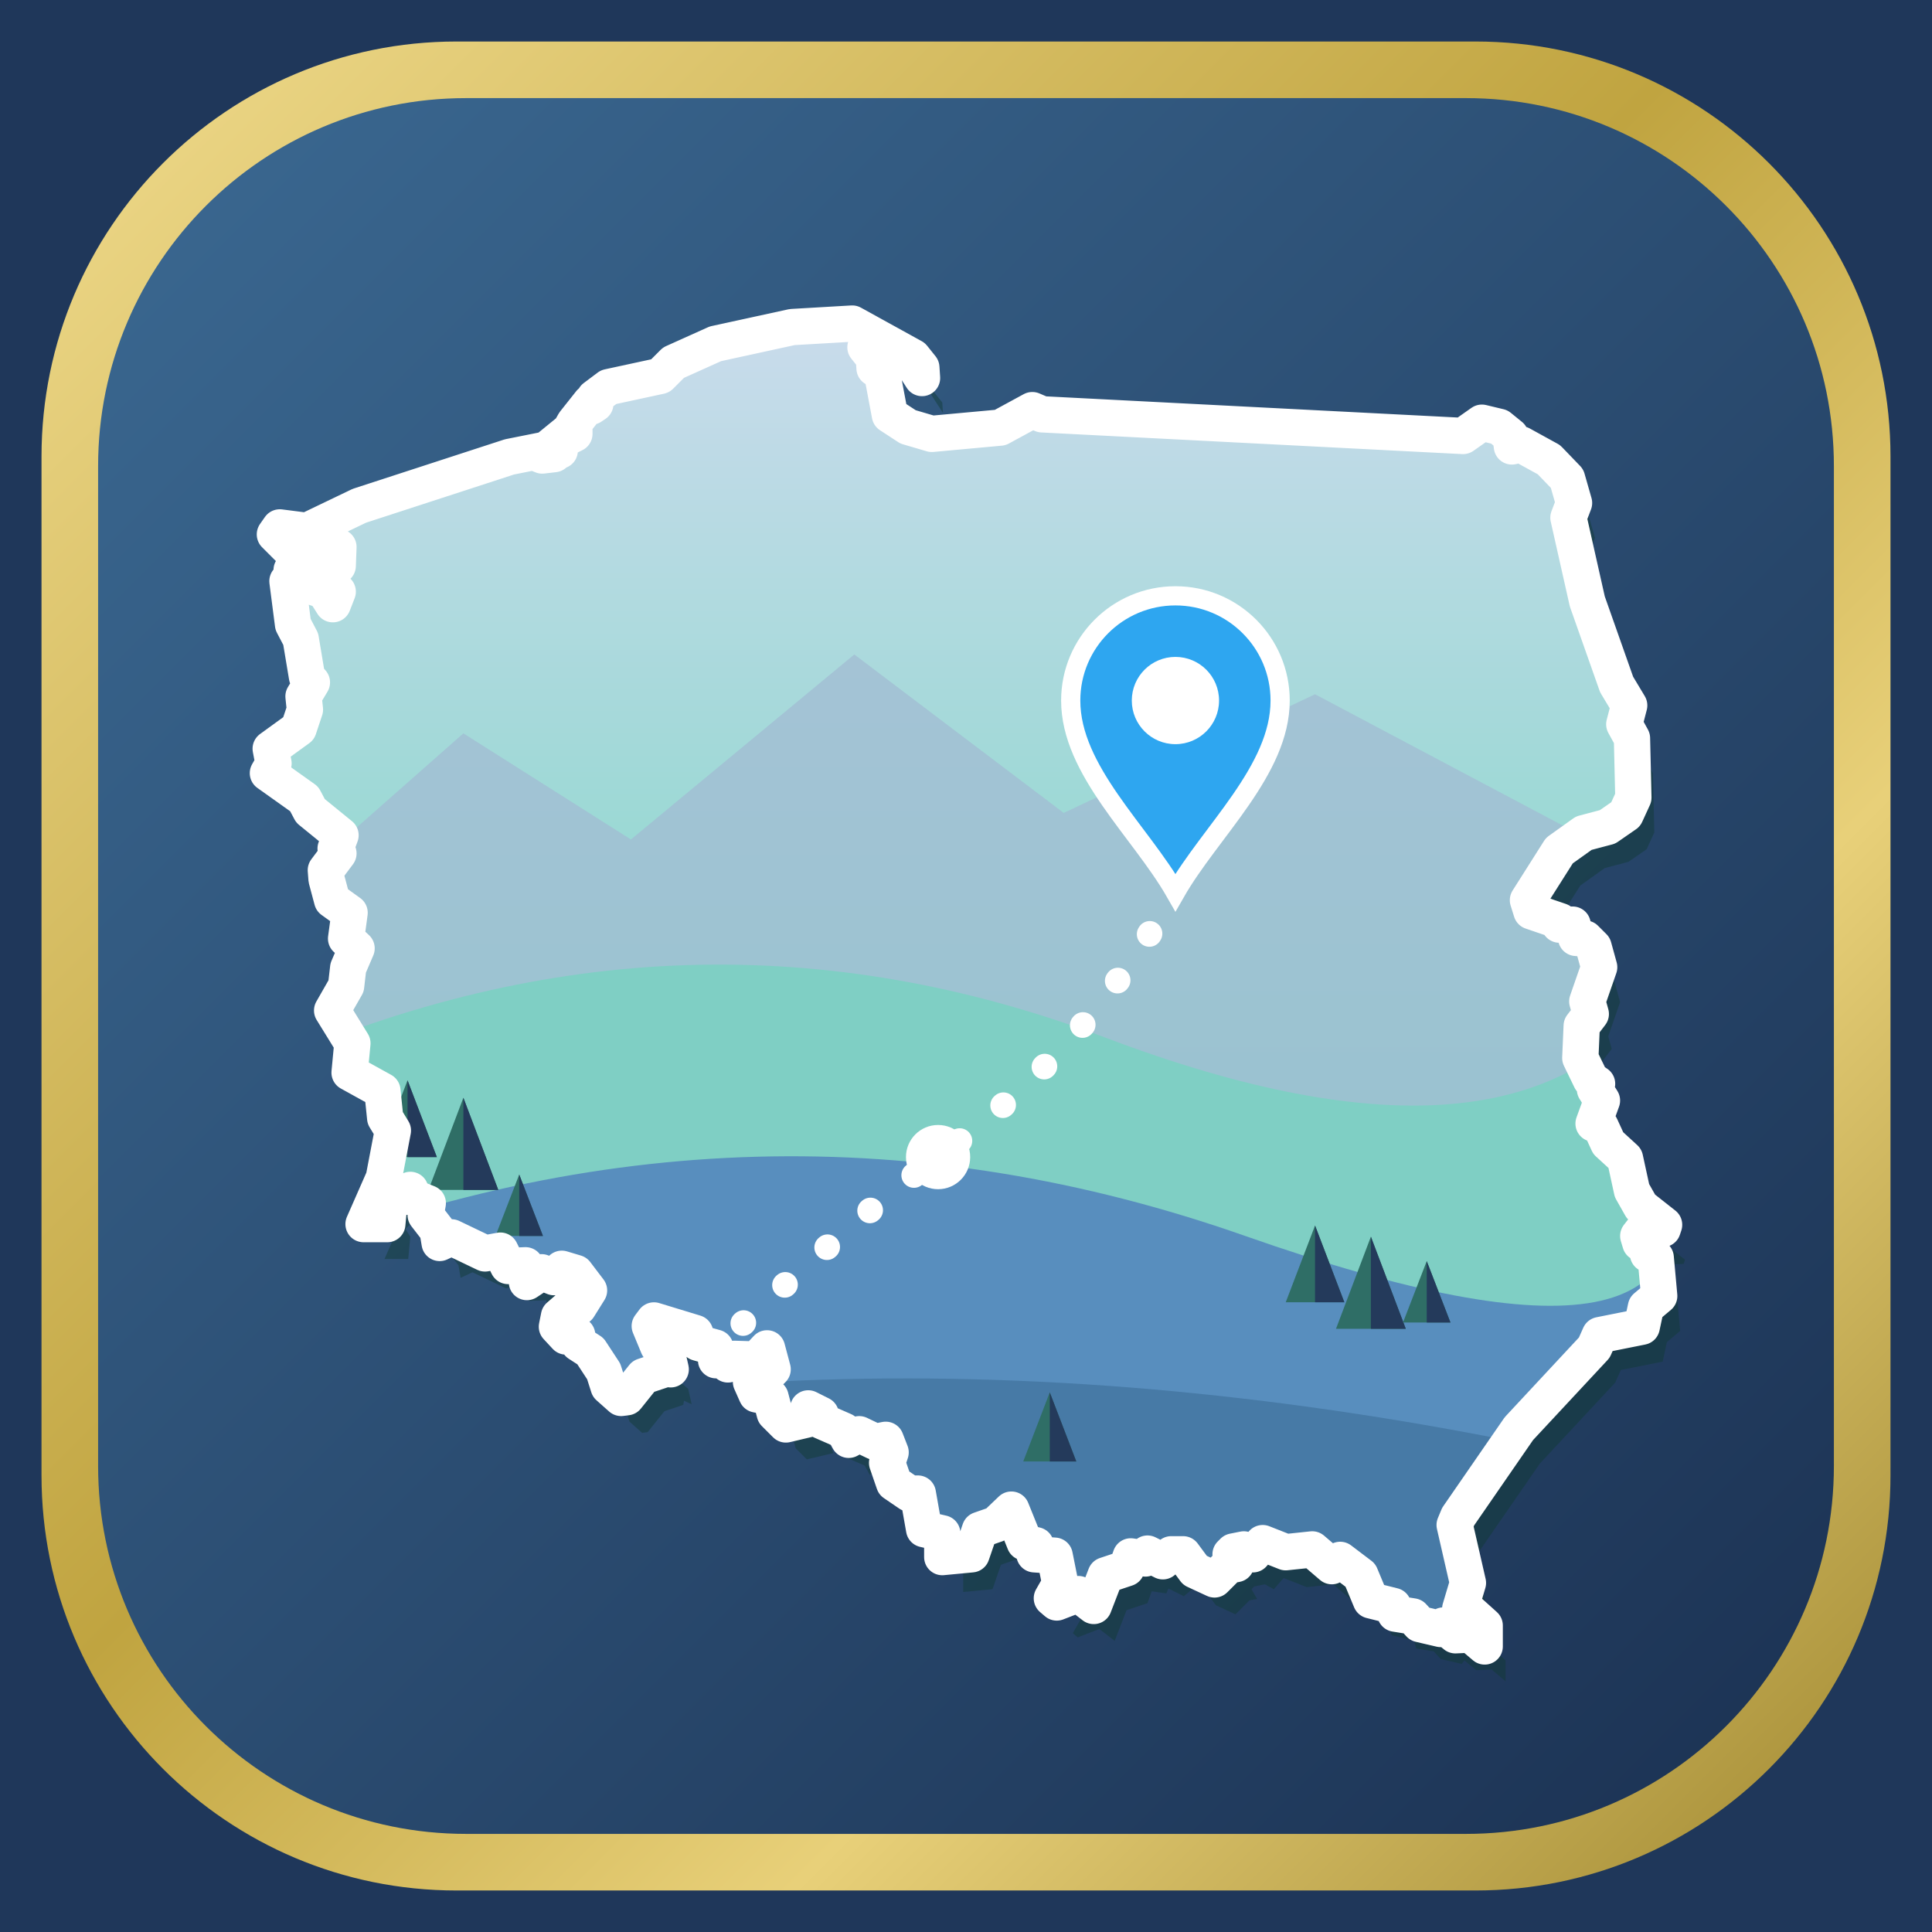
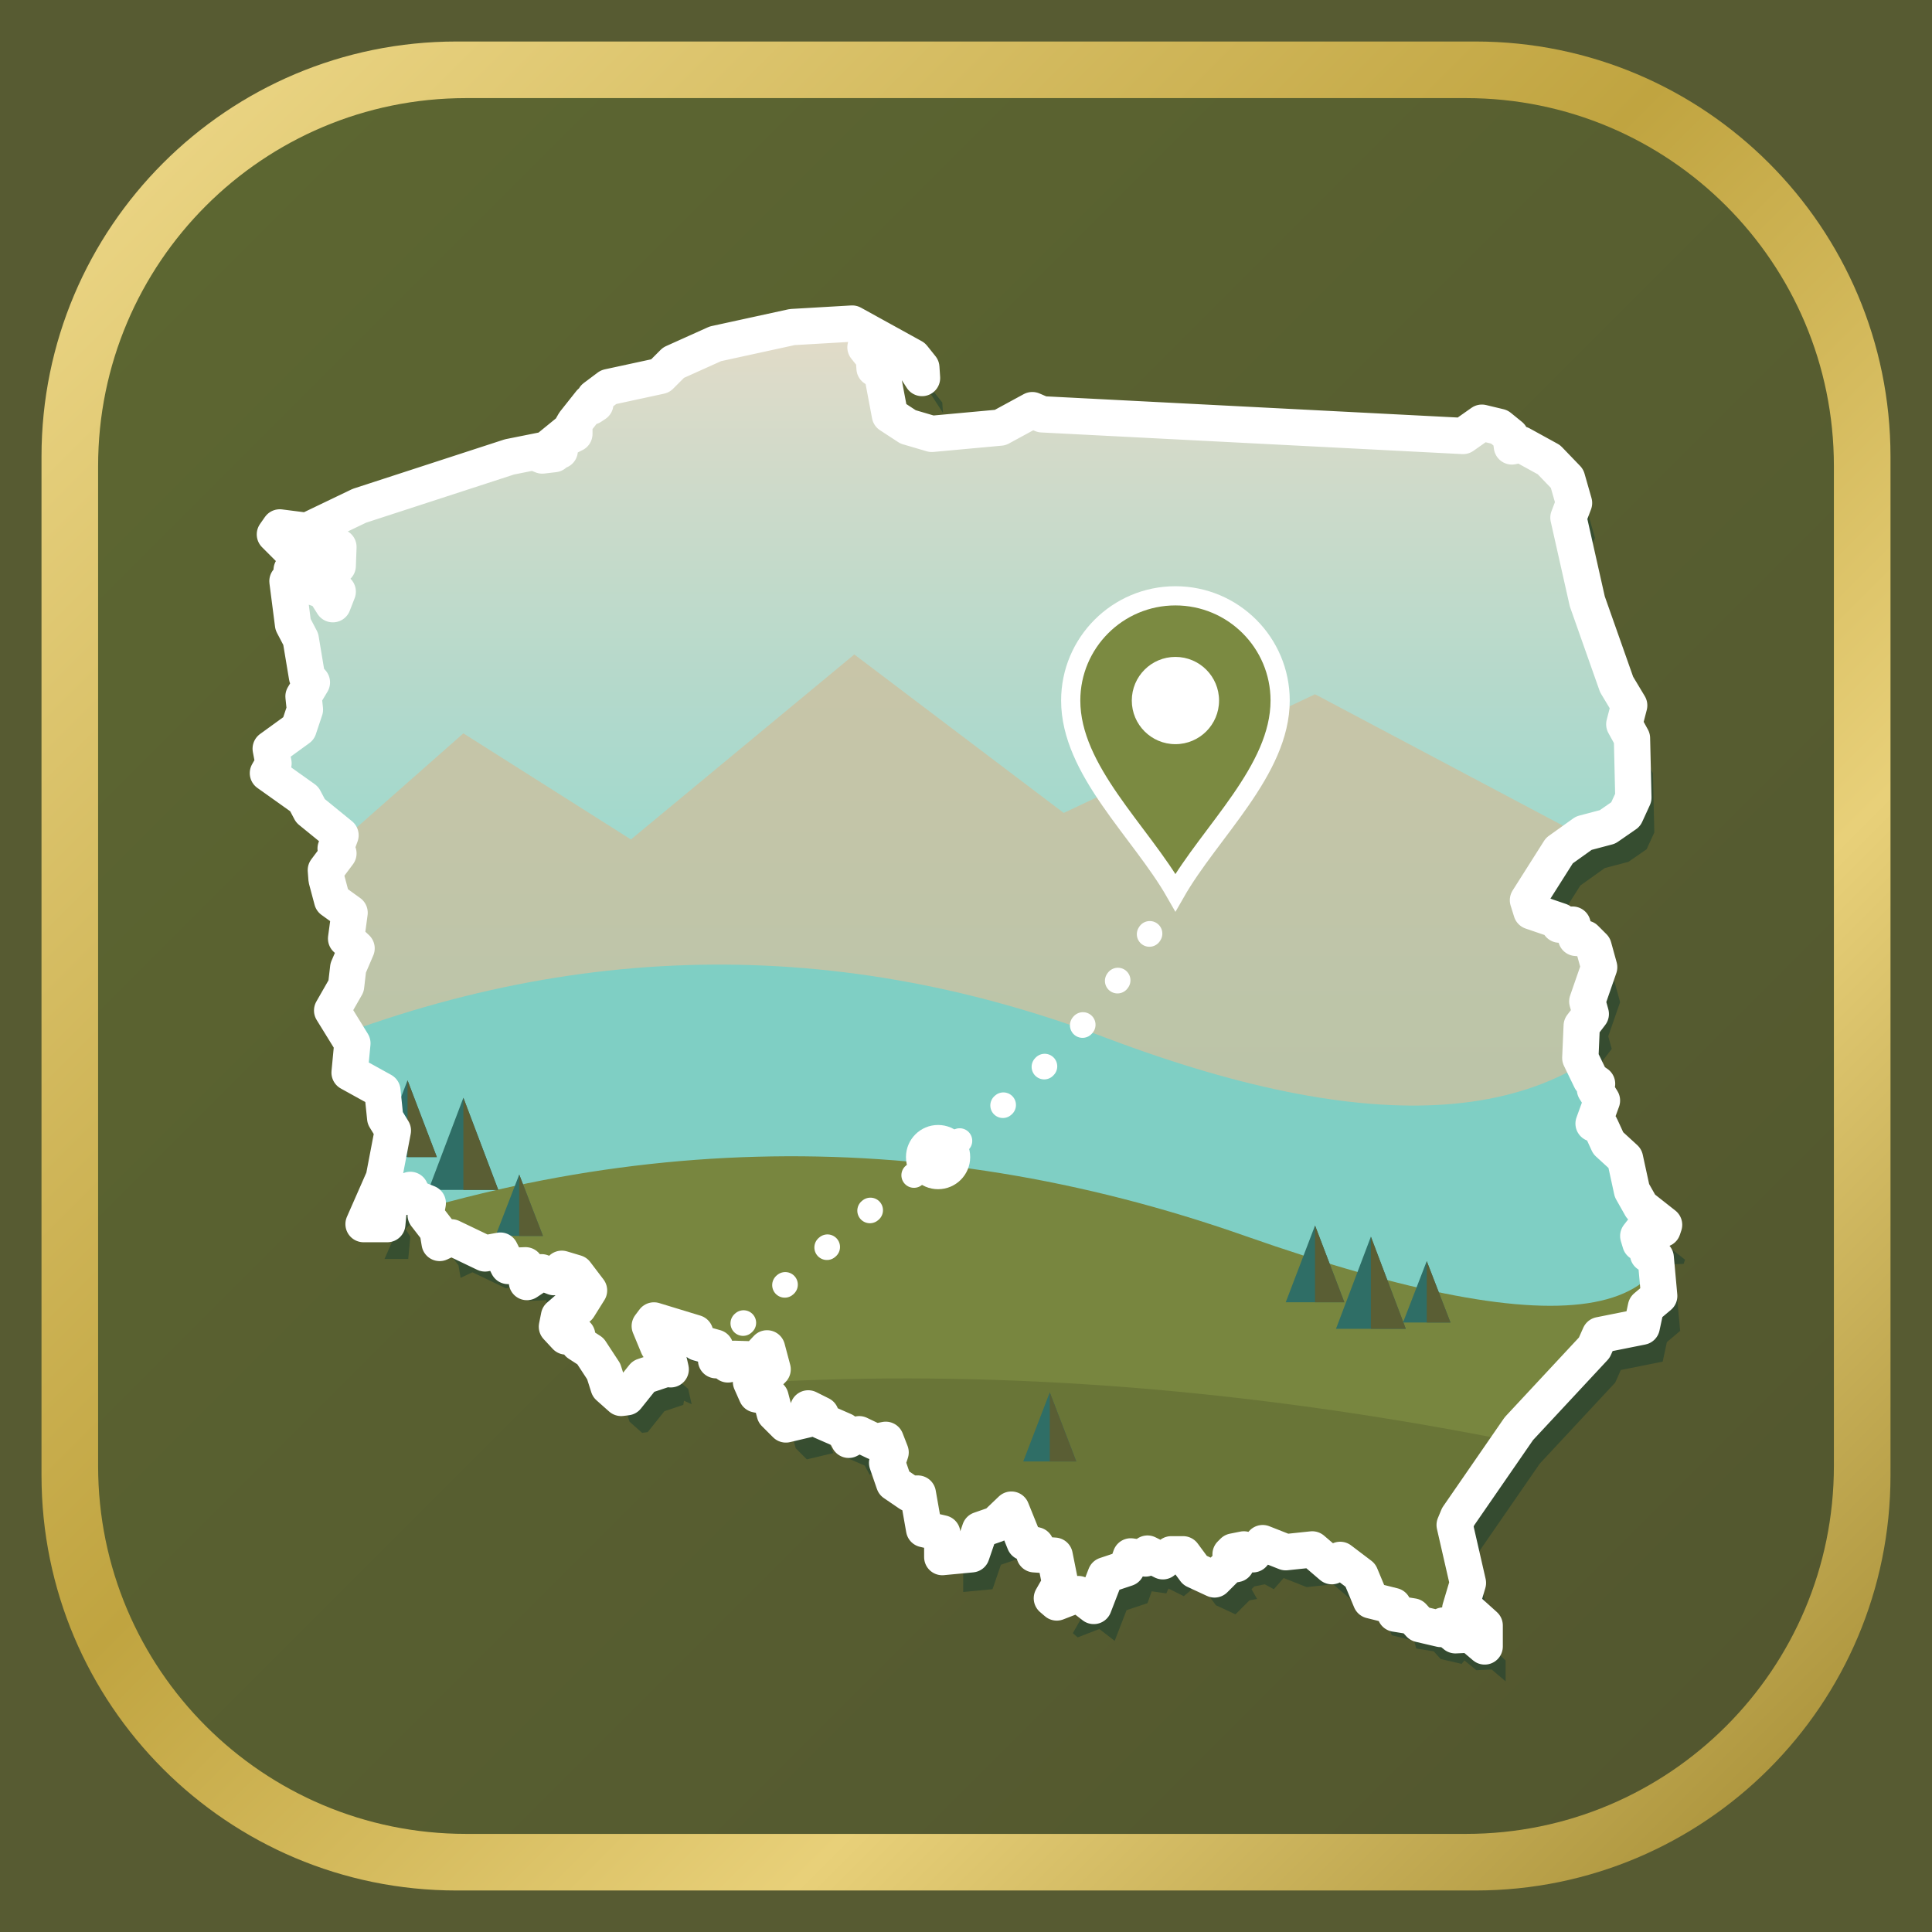
<svg xmlns="http://www.w3.org/2000/svg" viewBox="0 0 512 512" role="img" aria-label="I Was Here app icon">
-   <rect width="512" height="512" fill="#1F375A" />
+   <rect width="512" height="512" fill="#575B32" />
  <g transform="translate(6 6) scale(2.5)">
    <defs>
      <linearGradient id="tGold" x1="0" y1="0" x2="1" y2="1">
        <stop offset="0" stop-color="#F1DC8E" />
        <stop offset=".45" stop-color="#C0A440" />
        <stop offset=".7" stop-color="#E8D079" />
        <stop offset="1" stop-color="#9E862E" />
      </linearGradient>
      <linearGradient id="tGreen" x1="0" y1="0" x2="1" y2="1">
-         <stop offset="0" stop-color="#3B6992" />
-         <stop offset="1" stop-color="#1B3152" />
+         <stop offset="0" stop-color="#5D6731" />
+         <stop offset="1" stop-color="#52562F" />
      </linearGradient>
      <linearGradient id="tLand" x1="0" y1="0" x2="0" y2="1">
-         <stop offset="0" stop-color="#CADBEC" />
+         <stop offset="0" stop-color="#E4DBC8" />
        <stop offset=".5" stop-color="#8ED8CE" />
        <stop offset="1" stop-color="#62BEB2" />
      </linearGradient>
      <clipPath id="tPl">
        <path d="M104.3,172.0 L102.0,172.8 L100.8,176.3 L96.6,176.7 L96.6,173.3 L94.0,172.7 L93.1,167.6 L91.9,167.6 L89.7,166.1 L88.7,163.2 L89.2,161.7 L88.5,159.9 L87.0,160.2 L84.7,159.1 L83.2,159.9 L82.5,158.6 L79.3,157.2 L79.2,156.3 L77.4,155.4 L78.0,156.8 L74.2,157.7 L72.6,156.1 L72.0,153.8 L70.0,153.4 L69.2,151.6 L70.9,151.2 L72.3,149.8 L71.5,146.8 L70.0,148.4 L66.8,148.3 L65.9,149.1 L65.2,148.0 L64.2,148.5 L64.1,146.7 L61.6,146.0 L61.2,144.6 L55.3,142.8 L54.7,143.6 L55.9,146.5 L57.2,147.6 L57.7,149.8 L56.6,149.3 L56.5,149.9 L53.8,150.8 L51.4,153.8 L50.6,153.9 L48.8,152.3 L48.1,150.1 L46.2,147.2 L44.5,146.1 L44.3,144.9 L42.7,145.1 L41.4,143.7 L41.7,142.2 L43.2,140.9 L44.5,140.9 L46.0,138.5 L44.1,136.0 L42.1,135.4 L41.0,136.6 L39.2,135.9 L37.1,137.3 L36.9,134.9 L34.4,135.0 L33.3,132.8 L31.1,133.2 L26.3,130.9 L24.6,131.7 L24.3,129.9 L22.6,127.7 L22.9,126.0 L20.9,125.2 L20.4,124.1 L19.6,125.1 L17.6,123.8 L16.7,124.7 L17.4,125.8 L17.1,129.0 L13.7,129.0 L16.6,122.4 L17.9,115.6 L16.8,113.8 L16.4,109.9 L11.7,107.3 L12.1,103.1 L9.2,98.4 L11.2,94.9 L11.5,92.3 L12.7,89.5 L11.2,88.1 L11.7,84.4 L9.2,82.6 L8.4,79.6 L8.3,78.3 L10.1,75.9 L9.7,75.2 L10.4,73.3 L6.1,69.8 L5.2,68.1 L0.0,64.4 L0.8,63.0 L0.4,60.9 L4.4,58.0 L5.3,55.3 L5.1,53.4 L6.3,51.4 L5.6,50.6 L4.7,45.2 L3.6,43.1 L2.8,36.9 L3.6,36.5 L3.4,35.3 L5.8,37.5 L8.1,38.3 L9.3,40.2 L10.0,38.4 L9.0,38.2 L8.4,36.8 L9.0,34.7 L10.0,34.7 L10.1,32.0 L9.2,33.3 L9.0,31.9 L6.3,31.4 L6.1,30.2 L4.8,31.1 L5.9,31.6 L5.6,32.2 L3.9,33.1 L1.0,30.2 L1.7,29.2 L5.6,29.7 L13.1,26.1 L34.6,19.1 L40.1,18.0 L38.8,18.7 L39.3,18.9 L41.0,18.7 L40.9,18.2 L41.8,18.2 L41.7,17.5 L40.2,17.8 L42.9,15.6 L42.1,16.7 L43.9,15.8 L43.9,15.1 L43.1,15.6 L43.9,14.2 L46.2,11.3 L46.3,11.9 L46.9,11.5 L46.9,11.0 L46.4,11.3 L46.8,10.6 L48.8,9.1 L56.2,7.5 L58.1,5.6 L64.1,2.9 L75.1,0.5 L83.7,0.0 L92.4,4.8 L93.6,6.3 L93.7,7.8 L91.5,4.4 L86.3,1.6 L85.6,3.4 L86.8,4.9 L86.9,6.4 L87.8,6.2 L89.1,13.1 L91.7,14.8 L95.1,15.8 L104.9,14.9 L109.5,12.4 L110.9,13.0 L171.2,16.1 L173.9,14.2 L176.4,14.8 L178.0,16.1 L178.2,17.6 L179.5,17.3 L183.5,19.5 L186.1,22.2 L187.1,25.7 L186.3,27.8 L189.0,39.8 L193.2,51.7 L195.0,54.7 L194.3,57.4 L195.4,59.4 L195.6,67.9 L194.5,70.3 L191.9,72.1 L188.5,73.0 L185.0,75.5 L180.5,82.6 L181.0,84.2 L185.1,85.6 L185.0,86.1 L186.9,86.1 L187.4,88.0 L188.7,88.1 L189.9,89.3 L190.7,92.2 L189.0,97.1 L189.5,98.9 L188.2,100.6 L188.0,105.2 L189.5,108.3 L190.4,108.9 L190.1,109.7 L191.1,111.3 L189.9,114.6 L190.9,115.0 L192.0,117.4 L194.4,119.6 L195.4,124.2 L196.7,126.5 L200.0,129.1 L199.8,129.7 L197.0,129.8 L196.3,130.7 L196.6,131.7 L197.7,132.0 L197.7,133.3 L198.8,133.8 L199.3,139.3 L197.4,140.9 L196.8,143.7 L190.8,144.9 L190.0,146.7 L179.2,158.3 L170.5,170.9 L170.0,172.1 L171.9,180.4 L170.8,184.1 L171.3,183.8 L174.3,186.5 L174.3,189.5 L172.3,187.8 L170.1,187.9 L168.4,186.5 L168.0,187.0 L165.0,186.3 L164.0,185.2 L161.5,184.8 L161.2,183.7 L158.0,182.9 L156.5,179.3 L153.6,177.1 L152.4,178.0 L149.6,175.6 L145.8,176.0 L142.5,174.7 L141.1,176.3 L139.8,175.6 L138.3,175.9 L137.9,176.3 L138.7,177.7 L137.6,177.9 L135.6,179.9 L132.8,178.6 L131.1,176.3 L129.4,176.3 L128.2,177.3 L126.0,176.2 L125.7,176.9 L123.6,176.6 L123.0,178.3 L120.0,179.3 L118.3,183.7 L116.1,182.0 L113.0,183.2 L112.3,182.6 L113.5,180.5 L112.7,176.5 L109.8,176.3 L110.0,175.0 L108.4,174.6 L106.5,169.9Z" />
      </clipPath>
    </defs>
    <rect x="2" y="2" width="196" height="196" rx="44" fill="url(#tGold)" />
    <rect x="8" y="8" width="184" height="184" rx="39" fill="url(#tGreen)" />
    <g transform="translate(26.0 31.9) scale(0.74)">
      <path d="M104.3,172.0 L102.0,172.8 L100.8,176.3 L96.6,176.7 L96.6,173.3 L94.0,172.7 L93.1,167.6 L91.9,167.6 L89.7,166.1 L88.7,163.2 L89.2,161.7 L88.5,159.9 L87.0,160.2 L84.7,159.1 L83.2,159.9 L82.5,158.6 L79.3,157.2 L79.2,156.3 L77.4,155.4 L78.0,156.8 L74.2,157.7 L72.6,156.1 L72.0,153.8 L70.0,153.4 L69.2,151.6 L70.9,151.2 L72.3,149.8 L71.5,146.8 L70.0,148.4 L66.8,148.3 L65.9,149.1 L65.2,148.0 L64.2,148.5 L64.1,146.7 L61.6,146.0 L61.2,144.6 L55.3,142.8 L54.7,143.6 L55.9,146.5 L57.2,147.6 L57.7,149.8 L56.6,149.3 L56.5,149.9 L53.8,150.8 L51.4,153.8 L50.6,153.9 L48.8,152.3 L48.1,150.1 L46.2,147.2 L44.5,146.1 L44.3,144.9 L42.7,145.1 L41.4,143.7 L41.7,142.2 L43.2,140.9 L44.5,140.9 L46.0,138.5 L44.1,136.0 L42.1,135.4 L41.0,136.6 L39.2,135.9 L37.1,137.3 L36.9,134.9 L34.4,135.0 L33.3,132.8 L31.1,133.2 L26.3,130.9 L24.6,131.7 L24.3,129.9 L22.6,127.7 L22.9,126.0 L20.9,125.2 L20.4,124.1 L19.6,125.1 L17.6,123.8 L16.7,124.7 L17.4,125.8 L17.1,129.0 L13.7,129.0 L16.6,122.4 L17.9,115.6 L16.8,113.8 L16.4,109.9 L11.7,107.3 L12.1,103.1 L9.2,98.4 L11.2,94.9 L11.5,92.3 L12.7,89.5 L11.2,88.1 L11.7,84.4 L9.2,82.6 L8.4,79.6 L8.3,78.3 L10.1,75.9 L9.7,75.2 L10.4,73.3 L6.1,69.8 L5.2,68.1 L0.0,64.4 L0.8,63.0 L0.4,60.9 L4.4,58.0 L5.3,55.3 L5.1,53.4 L6.3,51.4 L5.6,50.6 L4.7,45.2 L3.6,43.1 L2.8,36.9 L3.6,36.5 L3.4,35.3 L5.8,37.5 L8.1,38.3 L9.3,40.2 L10.0,38.4 L9.0,38.2 L8.4,36.8 L9.0,34.7 L10.0,34.7 L10.1,32.0 L9.2,33.3 L9.0,31.9 L6.3,31.4 L6.1,30.2 L4.8,31.1 L5.9,31.6 L5.6,32.2 L3.9,33.1 L1.0,30.2 L1.7,29.2 L5.6,29.7 L13.1,26.1 L34.6,19.1 L40.1,18.0 L38.8,18.7 L39.3,18.9 L41.0,18.7 L40.9,18.2 L41.8,18.2 L41.7,17.5 L40.2,17.8 L42.9,15.6 L42.1,16.7 L43.9,15.8 L43.9,15.1 L43.1,15.6 L43.9,14.2 L46.2,11.3 L46.3,11.9 L46.9,11.5 L46.9,11.0 L46.4,11.3 L46.8,10.6 L48.8,9.1 L56.2,7.5 L58.1,5.6 L64.1,2.9 L75.1,0.5 L83.7,0.0 L92.4,4.8 L93.6,6.3 L93.7,7.8 L91.5,4.4 L86.3,1.6 L85.6,3.4 L86.8,4.9 L86.9,6.4 L87.8,6.2 L89.1,13.1 L91.7,14.8 L95.1,15.8 L104.9,14.9 L109.5,12.4 L110.9,13.0 L171.2,16.1 L173.9,14.2 L176.4,14.8 L178.0,16.1 L178.2,17.6 L179.5,17.3 L183.5,19.5 L186.1,22.2 L187.1,25.7 L186.3,27.8 L189.0,39.8 L193.2,51.7 L195.0,54.7 L194.3,57.4 L195.4,59.4 L195.6,67.9 L194.5,70.3 L191.9,72.1 L188.5,73.0 L185.0,75.5 L180.5,82.6 L181.0,84.2 L185.1,85.6 L185.0,86.1 L186.9,86.1 L187.4,88.0 L188.7,88.1 L189.9,89.3 L190.7,92.2 L189.0,97.1 L189.5,98.9 L188.2,100.6 L188.0,105.2 L189.5,108.3 L190.4,108.9 L190.1,109.7 L191.1,111.3 L189.9,114.6 L190.9,115.0 L192.0,117.4 L194.4,119.6 L195.4,124.2 L196.7,126.5 L200.0,129.1 L199.8,129.7 L197.0,129.8 L196.3,130.7 L196.6,131.7 L197.7,132.0 L197.7,133.3 L198.8,133.8 L199.3,139.3 L197.4,140.9 L196.8,143.7 L190.8,144.9 L190.0,146.7 L179.2,158.3 L170.5,170.9 L170.0,172.1 L171.9,180.4 L170.8,184.1 L171.3,183.8 L174.3,186.5 L174.3,189.5 L172.3,187.8 L170.1,187.9 L168.4,186.5 L168.0,187.0 L165.0,186.3 L164.0,185.2 L161.5,184.8 L161.2,183.7 L158.0,182.9 L156.5,179.3 L153.6,177.1 L152.4,178.0 L149.6,175.6 L145.8,176.0 L142.5,174.7 L141.1,176.3 L139.8,175.6 L138.3,175.9 L137.9,176.3 L138.7,177.7 L137.6,177.9 L135.6,179.9 L132.8,178.6 L131.1,176.3 L129.4,176.3 L128.2,177.3 L126.0,176.2 L125.7,176.9 L123.6,176.6 L123.0,178.3 L120.0,179.3 L118.3,183.7 L116.1,182.0 L113.0,183.2 L112.3,182.6 L113.5,180.5 L112.7,176.5 L109.8,176.3 L110.0,175.0 L108.4,174.6 L106.5,169.9Z" fill="#0F3A30" opacity=".45" transform="translate(3 5)" />
      <g clip-path="url(#tPl)">
        <rect x="-2" y="-2" width="204" height="193" fill="url(#tLand)" />
-         <path d="M0 83.4L28 58.7L52 73.9L84 47.4L114 70.1L150 53.1L200 79.6V191.5H0Z" fill="#A1BCD3" opacity=".75" />
+         <path d="M0 83.4L28 58.7L52 73.9L84 47.4L114 70.1L150 53.1L200 79.6V191.5H0Z" fill="#CEBF9C" opacity=".75" />
        <path d="M0 106.1Q60 79.6 120 102.3T200 94.7V191.5H0Z" fill="#7FCFC4" />
-         <path d="M0 134.5Q70 106.1 140 130.7T200 119.4V191.5H0Z" fill="#588EBE" />
-         <path d="M0 163.0Q90 138.3 200 164.9V191.5H0Z" fill="#477AA6" />
+         <path d="M0 134.5Q70 106.1 140 130.7T200 119.4V191.5H0Z" fill="#78863F" />
+         <path d="M0 163.0Q90 138.3 200 164.9V191.5H0Z" fill="#697537" />
        <path d="M20.0 108.4 15.8 119.4H24.2Z" fill="#2F6E66" />
-         <path d="M20.0 108.4 24.2 119.4H20.0Z" fill="#243A5B" />
+         <path d="M20.0 108.4 24.2 119.4H20.0Z" fill="#5A5E34" />
        <path d="M28.0 110.9 23.0 124.1H33.0Z" fill="#2F6E66" />
-         <path d="M28.0 110.9 33.0 124.1H28.0Z" fill="#243A5B" />
+         <path d="M28.0 110.9 33.0 124.1H28.0Z" fill="#5A5E34" />
        <path d="M13.0 122.7 9.2 132.6H16.8Z" fill="#2F6E66" />
-         <path d="M13.0 122.7 16.8 132.6H13.0Z" fill="#243A5B" />
+         <path d="M13.0 122.7 16.8 132.6H13.0Z" fill="#5A5E34" />
        <path d="M36.0 121.9 32.6 130.7H39.4Z" fill="#2F6E66" />
-         <path d="M36.0 121.9 39.4 130.7H36.0Z" fill="#243A5B" />
+         <path d="M36.0 121.9 39.4 130.7H36.0Z" fill="#5A5E34" />
        <path d="M58.0 158.4 53.4 170.5H62.6Z" fill="#2F6E66" />
-         <path d="M58.0 158.4 62.6 170.5H58.0Z" fill="#243A5B" />
+         <path d="M58.0 158.4 62.6 170.5H58.0Z" fill="#5A5E34" />
        <path d="M67.0 164.4 63.2 174.3H70.8Z" fill="#2F6E66" />
-         <path d="M67.0 164.4 70.8 174.3H67.0Z" fill="#243A5B" />
+         <path d="M67.0 164.4 70.8 174.3H67.0Z" fill="#5A5E34" />
        <path d="M150.0 129.2 145.8 140.2H154.2Z" fill="#2F6E66" />
-         <path d="M150.0 129.2 154.2 140.2H150.0Z" fill="#243A5B" />
+         <path d="M150.0 129.2 154.2 140.2H150.0Z" fill="#5A5E34" />
        <path d="M158.0 130.8 153.0 144.0H163.0Z" fill="#2F6E66" />
-         <path d="M158.0 130.8 163.0 144.0H158.0Z" fill="#243A5B" />
+         <path d="M158.0 130.8 163.0 144.0H158.0Z" fill="#5A5E34" />
        <path d="M166.0 134.3 162.6 143.1H169.4Z" fill="#2F6E66" />
-         <path d="M166.0 134.3 169.4 143.1H166.0Z" fill="#243A5B" />
+         <path d="M166.0 134.3 169.4 143.1H166.0Z" fill="#5A5E34" />
        <path d="M112.0 153.1 108.2 163.0H115.8Z" fill="#2F6E66" />
-         <path d="M112.0 153.1 115.8 163.0H112.0Z" fill="#243A5B" />
+         <path d="M112.0 153.1 115.8 163.0H112.0Z" fill="#5A5E34" />
        <path d="M44 164.9C60 151.6 78 132.6 96 119.4S122 94.7 130 81.5" fill="none" stroke="#FFFFFF" stroke-width="3.6" stroke-linecap="round" stroke-dasharray="0.1 8" />
        <circle cx="44" cy="164.9" r="4.6" fill="#FFFFFF" />
        <circle cx="96" cy="119.4" r="4.6" fill="#FFFFFF" />
      </g>
      <path d="M104.3,172.0 L102.0,172.8 L100.8,176.3 L96.6,176.7 L96.6,173.3 L94.0,172.7 L93.1,167.6 L91.9,167.6 L89.7,166.1 L88.7,163.2 L89.2,161.7 L88.5,159.9 L87.0,160.2 L84.7,159.1 L83.2,159.9 L82.5,158.6 L79.3,157.2 L79.2,156.3 L77.4,155.4 L78.0,156.8 L74.2,157.7 L72.6,156.1 L72.0,153.8 L70.0,153.4 L69.2,151.6 L70.9,151.2 L72.3,149.8 L71.5,146.8 L70.0,148.4 L66.8,148.3 L65.9,149.1 L65.2,148.0 L64.2,148.5 L64.1,146.7 L61.6,146.0 L61.2,144.6 L55.3,142.8 L54.7,143.6 L55.9,146.5 L57.2,147.6 L57.7,149.8 L56.6,149.3 L56.5,149.9 L53.8,150.8 L51.4,153.8 L50.6,153.9 L48.8,152.3 L48.1,150.1 L46.2,147.2 L44.5,146.1 L44.3,144.9 L42.7,145.1 L41.4,143.7 L41.7,142.2 L43.2,140.9 L44.5,140.9 L46.0,138.5 L44.1,136.0 L42.1,135.4 L41.0,136.6 L39.2,135.9 L37.1,137.3 L36.9,134.9 L34.4,135.0 L33.3,132.8 L31.1,133.2 L26.3,130.9 L24.6,131.7 L24.3,129.9 L22.6,127.7 L22.9,126.0 L20.9,125.2 L20.4,124.1 L19.6,125.1 L17.6,123.8 L16.7,124.7 L17.4,125.8 L17.1,129.0 L13.7,129.0 L16.6,122.4 L17.9,115.6 L16.8,113.8 L16.4,109.9 L11.7,107.3 L12.1,103.1 L9.2,98.4 L11.2,94.9 L11.5,92.3 L12.7,89.5 L11.2,88.1 L11.7,84.4 L9.2,82.6 L8.4,79.6 L8.3,78.3 L10.1,75.9 L9.7,75.2 L10.4,73.3 L6.1,69.8 L5.2,68.1 L0.0,64.4 L0.8,63.0 L0.4,60.9 L4.4,58.0 L5.3,55.3 L5.1,53.4 L6.3,51.4 L5.6,50.6 L4.7,45.2 L3.6,43.1 L2.8,36.9 L3.6,36.5 L3.4,35.3 L5.8,37.5 L8.1,38.3 L9.3,40.2 L10.0,38.4 L9.0,38.2 L8.4,36.8 L9.0,34.7 L10.0,34.7 L10.1,32.0 L9.2,33.3 L9.0,31.9 L6.3,31.4 L6.1,30.2 L4.8,31.1 L5.9,31.6 L5.6,32.2 L3.9,33.1 L1.0,30.2 L1.7,29.2 L5.6,29.7 L13.1,26.1 L34.6,19.1 L40.1,18.0 L38.8,18.7 L39.3,18.9 L41.0,18.7 L40.9,18.2 L41.8,18.2 L41.7,17.5 L40.2,17.8 L42.9,15.6 L42.1,16.7 L43.9,15.8 L43.9,15.1 L43.1,15.6 L43.9,14.2 L46.2,11.3 L46.3,11.9 L46.9,11.5 L46.9,11.0 L46.4,11.3 L46.8,10.6 L48.8,9.1 L56.2,7.5 L58.1,5.6 L64.1,2.9 L75.1,0.5 L83.7,0.0 L92.4,4.8 L93.6,6.3 L93.7,7.8 L91.5,4.4 L86.3,1.6 L85.6,3.4 L86.8,4.9 L86.9,6.4 L87.8,6.2 L89.1,13.1 L91.7,14.8 L95.1,15.8 L104.9,14.9 L109.5,12.4 L110.9,13.0 L171.2,16.1 L173.9,14.2 L176.4,14.8 L178.0,16.1 L178.2,17.6 L179.5,17.3 L183.5,19.5 L186.1,22.2 L187.1,25.7 L186.3,27.8 L189.0,39.8 L193.2,51.7 L195.0,54.7 L194.3,57.4 L195.4,59.4 L195.6,67.9 L194.5,70.3 L191.9,72.1 L188.5,73.0 L185.0,75.5 L180.5,82.6 L181.0,84.2 L185.1,85.6 L185.0,86.1 L186.9,86.1 L187.4,88.0 L188.7,88.1 L189.9,89.3 L190.7,92.2 L189.0,97.1 L189.5,98.9 L188.2,100.6 L188.0,105.2 L189.5,108.3 L190.4,108.9 L190.1,109.7 L191.1,111.3 L189.9,114.6 L190.9,115.0 L192.0,117.4 L194.4,119.6 L195.4,124.2 L196.7,126.5 L200.0,129.1 L199.8,129.7 L197.0,129.8 L196.3,130.7 L196.6,131.7 L197.7,132.0 L197.7,133.3 L198.8,133.8 L199.3,139.3 L197.4,140.9 L196.8,143.7 L190.8,144.9 L190.0,146.7 L179.2,158.3 L170.5,170.9 L170.0,172.1 L171.9,180.4 L170.8,184.1 L171.3,183.8 L174.3,186.5 L174.3,189.5 L172.3,187.8 L170.1,187.9 L168.4,186.5 L168.0,187.0 L165.0,186.3 L164.0,185.2 L161.5,184.8 L161.2,183.7 L158.0,182.9 L156.5,179.3 L153.6,177.1 L152.4,178.0 L149.6,175.6 L145.8,176.0 L142.5,174.7 L141.1,176.3 L139.8,175.6 L138.3,175.9 L137.9,176.3 L138.7,177.7 L137.6,177.9 L135.6,179.9 L132.8,178.6 L131.1,176.3 L129.4,176.3 L128.2,177.3 L126.0,176.2 L125.7,176.9 L123.6,176.6 L123.0,178.3 L120.0,179.3 L118.3,183.7 L116.1,182.0 L113.0,183.2 L112.3,182.6 L113.5,180.5 L112.7,176.5 L109.8,176.3 L110.0,175.0 L108.4,174.6 L106.5,169.9Z" fill="none" stroke="#FFFFFF" stroke-width="5.2" stroke-linejoin="round" />
      <g transform="translate(130 81.5) scale(1.25)">
-         <path d="M0 0C-4 -7 -12 -14 -12 -22A12 12 0 1 1 12 -22C12 -14 4 -7 0 0Z" fill="#2EA6F0" stroke="#FFFFFF" stroke-width="2.2" />
+         <path d="M0 0C-4 -7 -12 -14 -12 -22A12 12 0 1 1 12 -22C12 -14 4 -7 0 0Z" fill="#7B8A41" stroke="#FFFFFF" stroke-width="2.2" />
        <circle cx="0" cy="-22" r="5" fill="#FFFFFF" />
      </g>
    </g>
  </g>
</svg>
